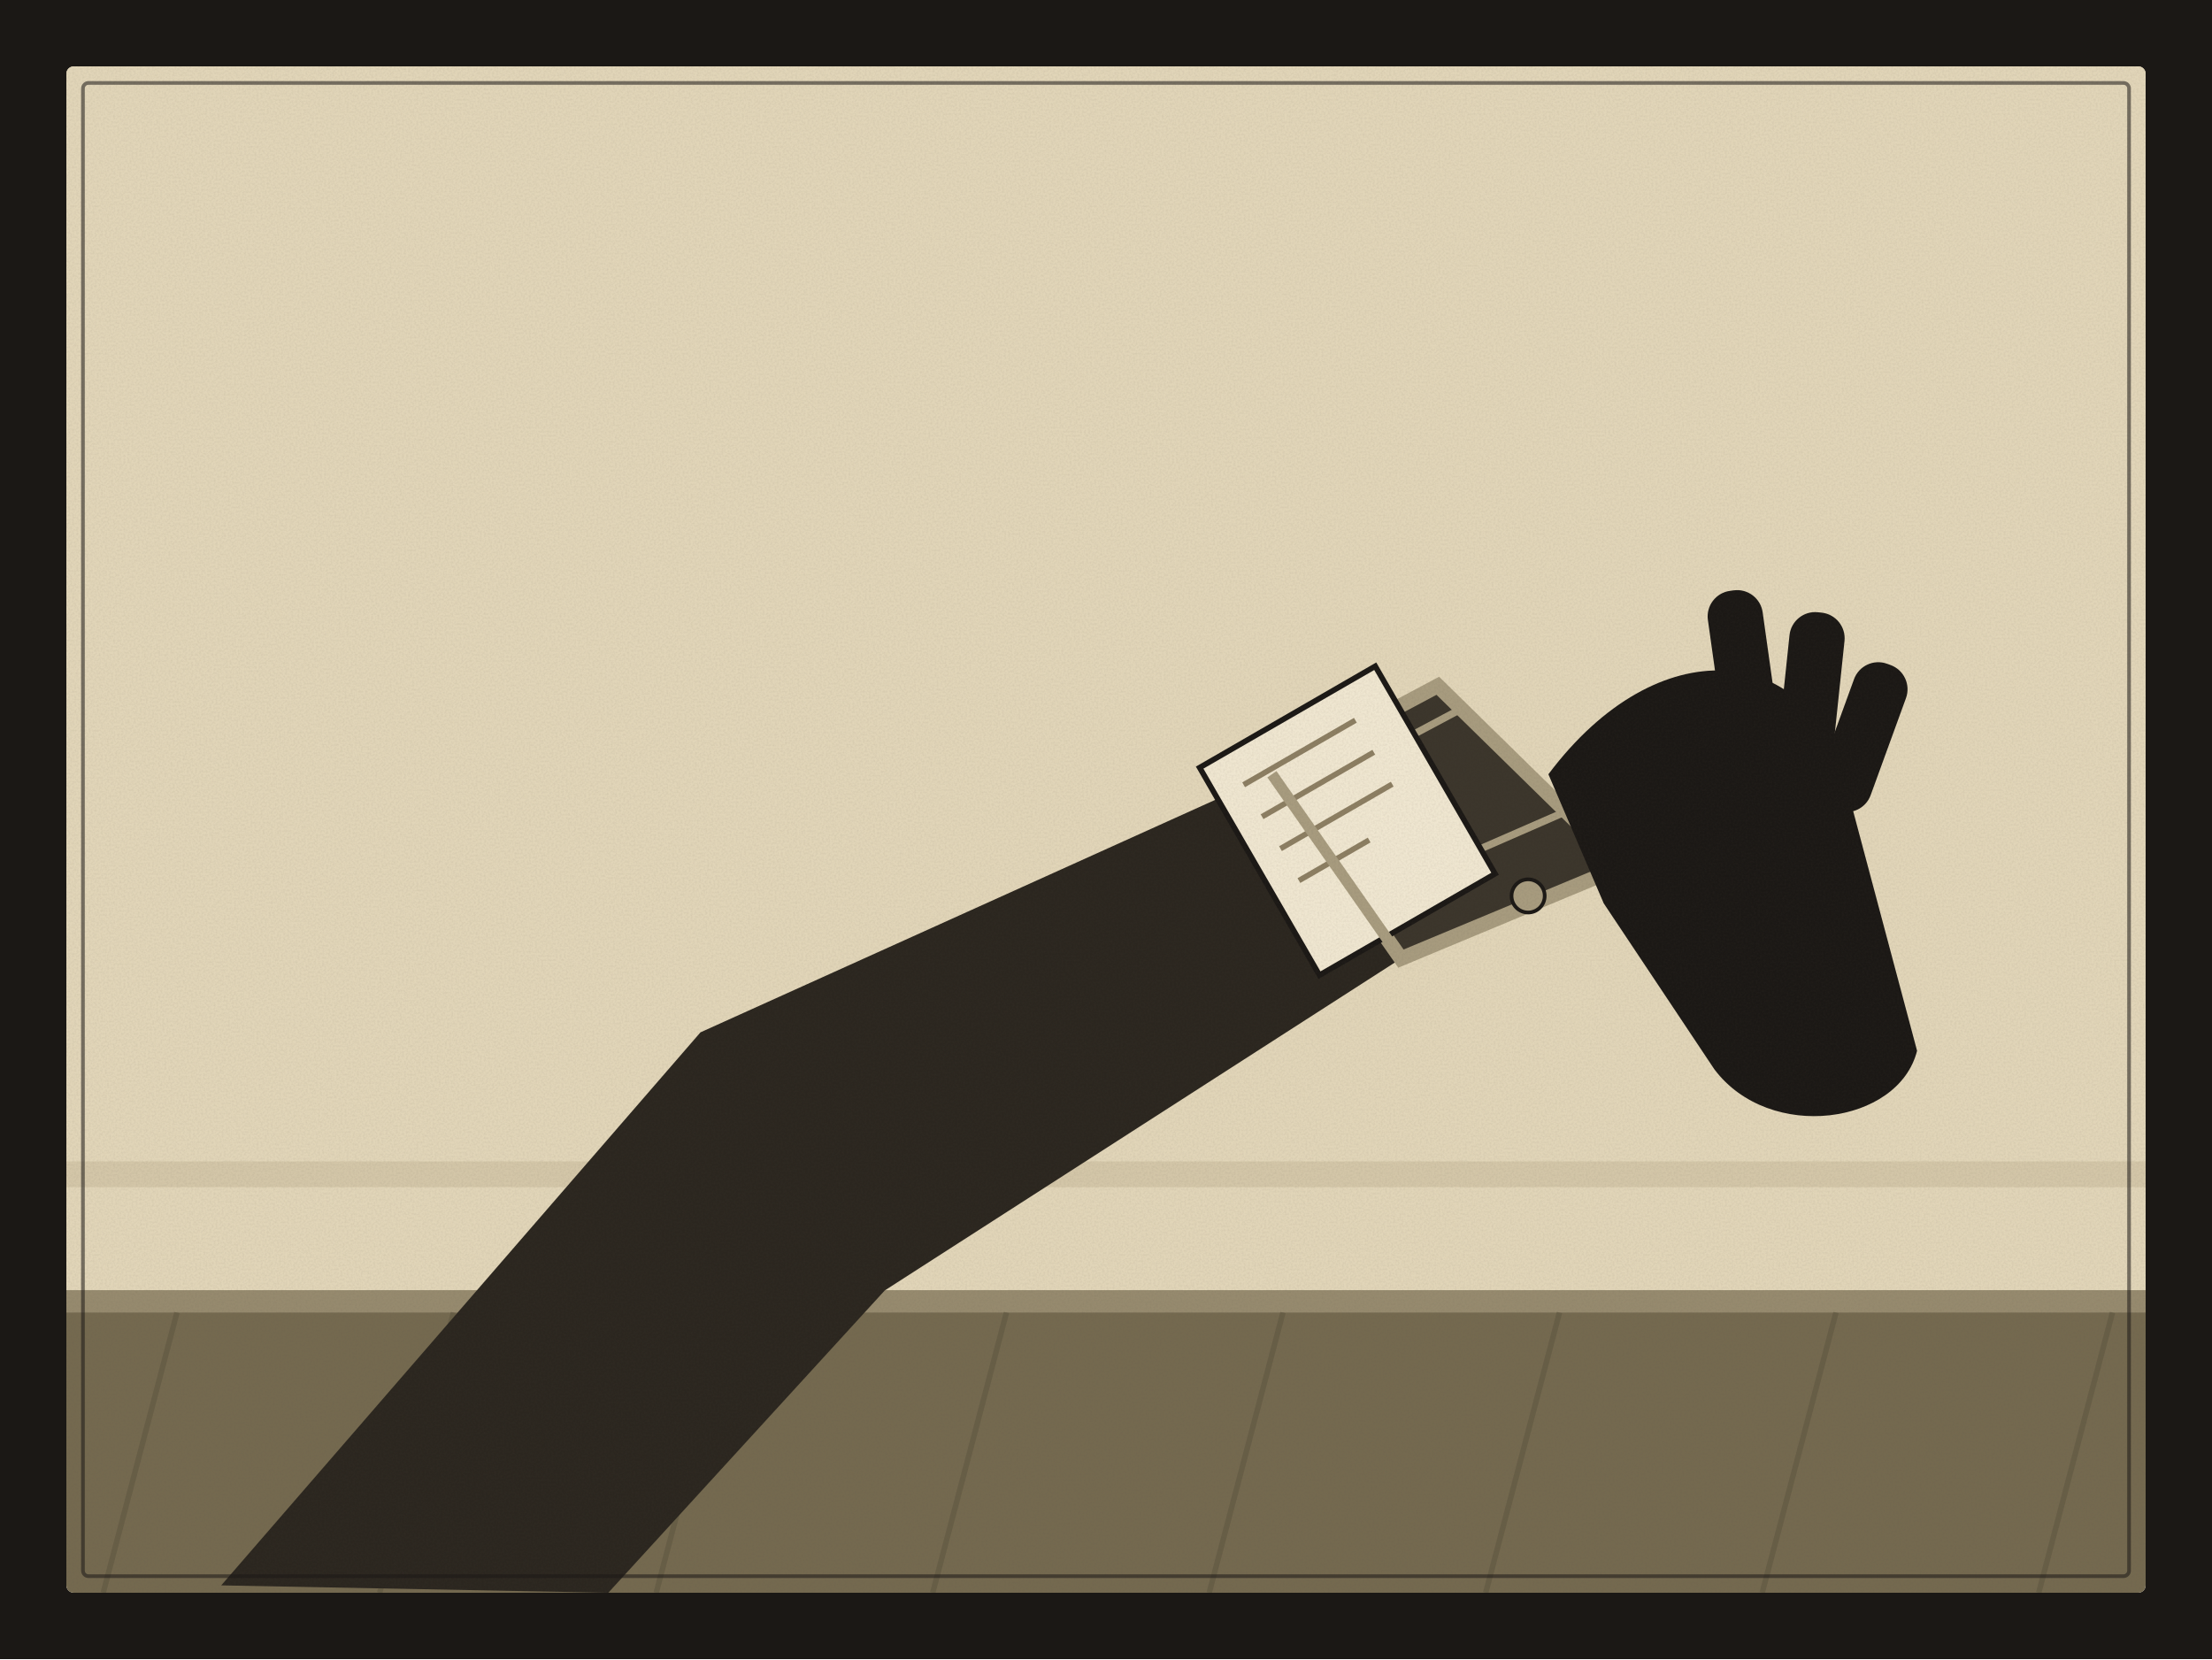
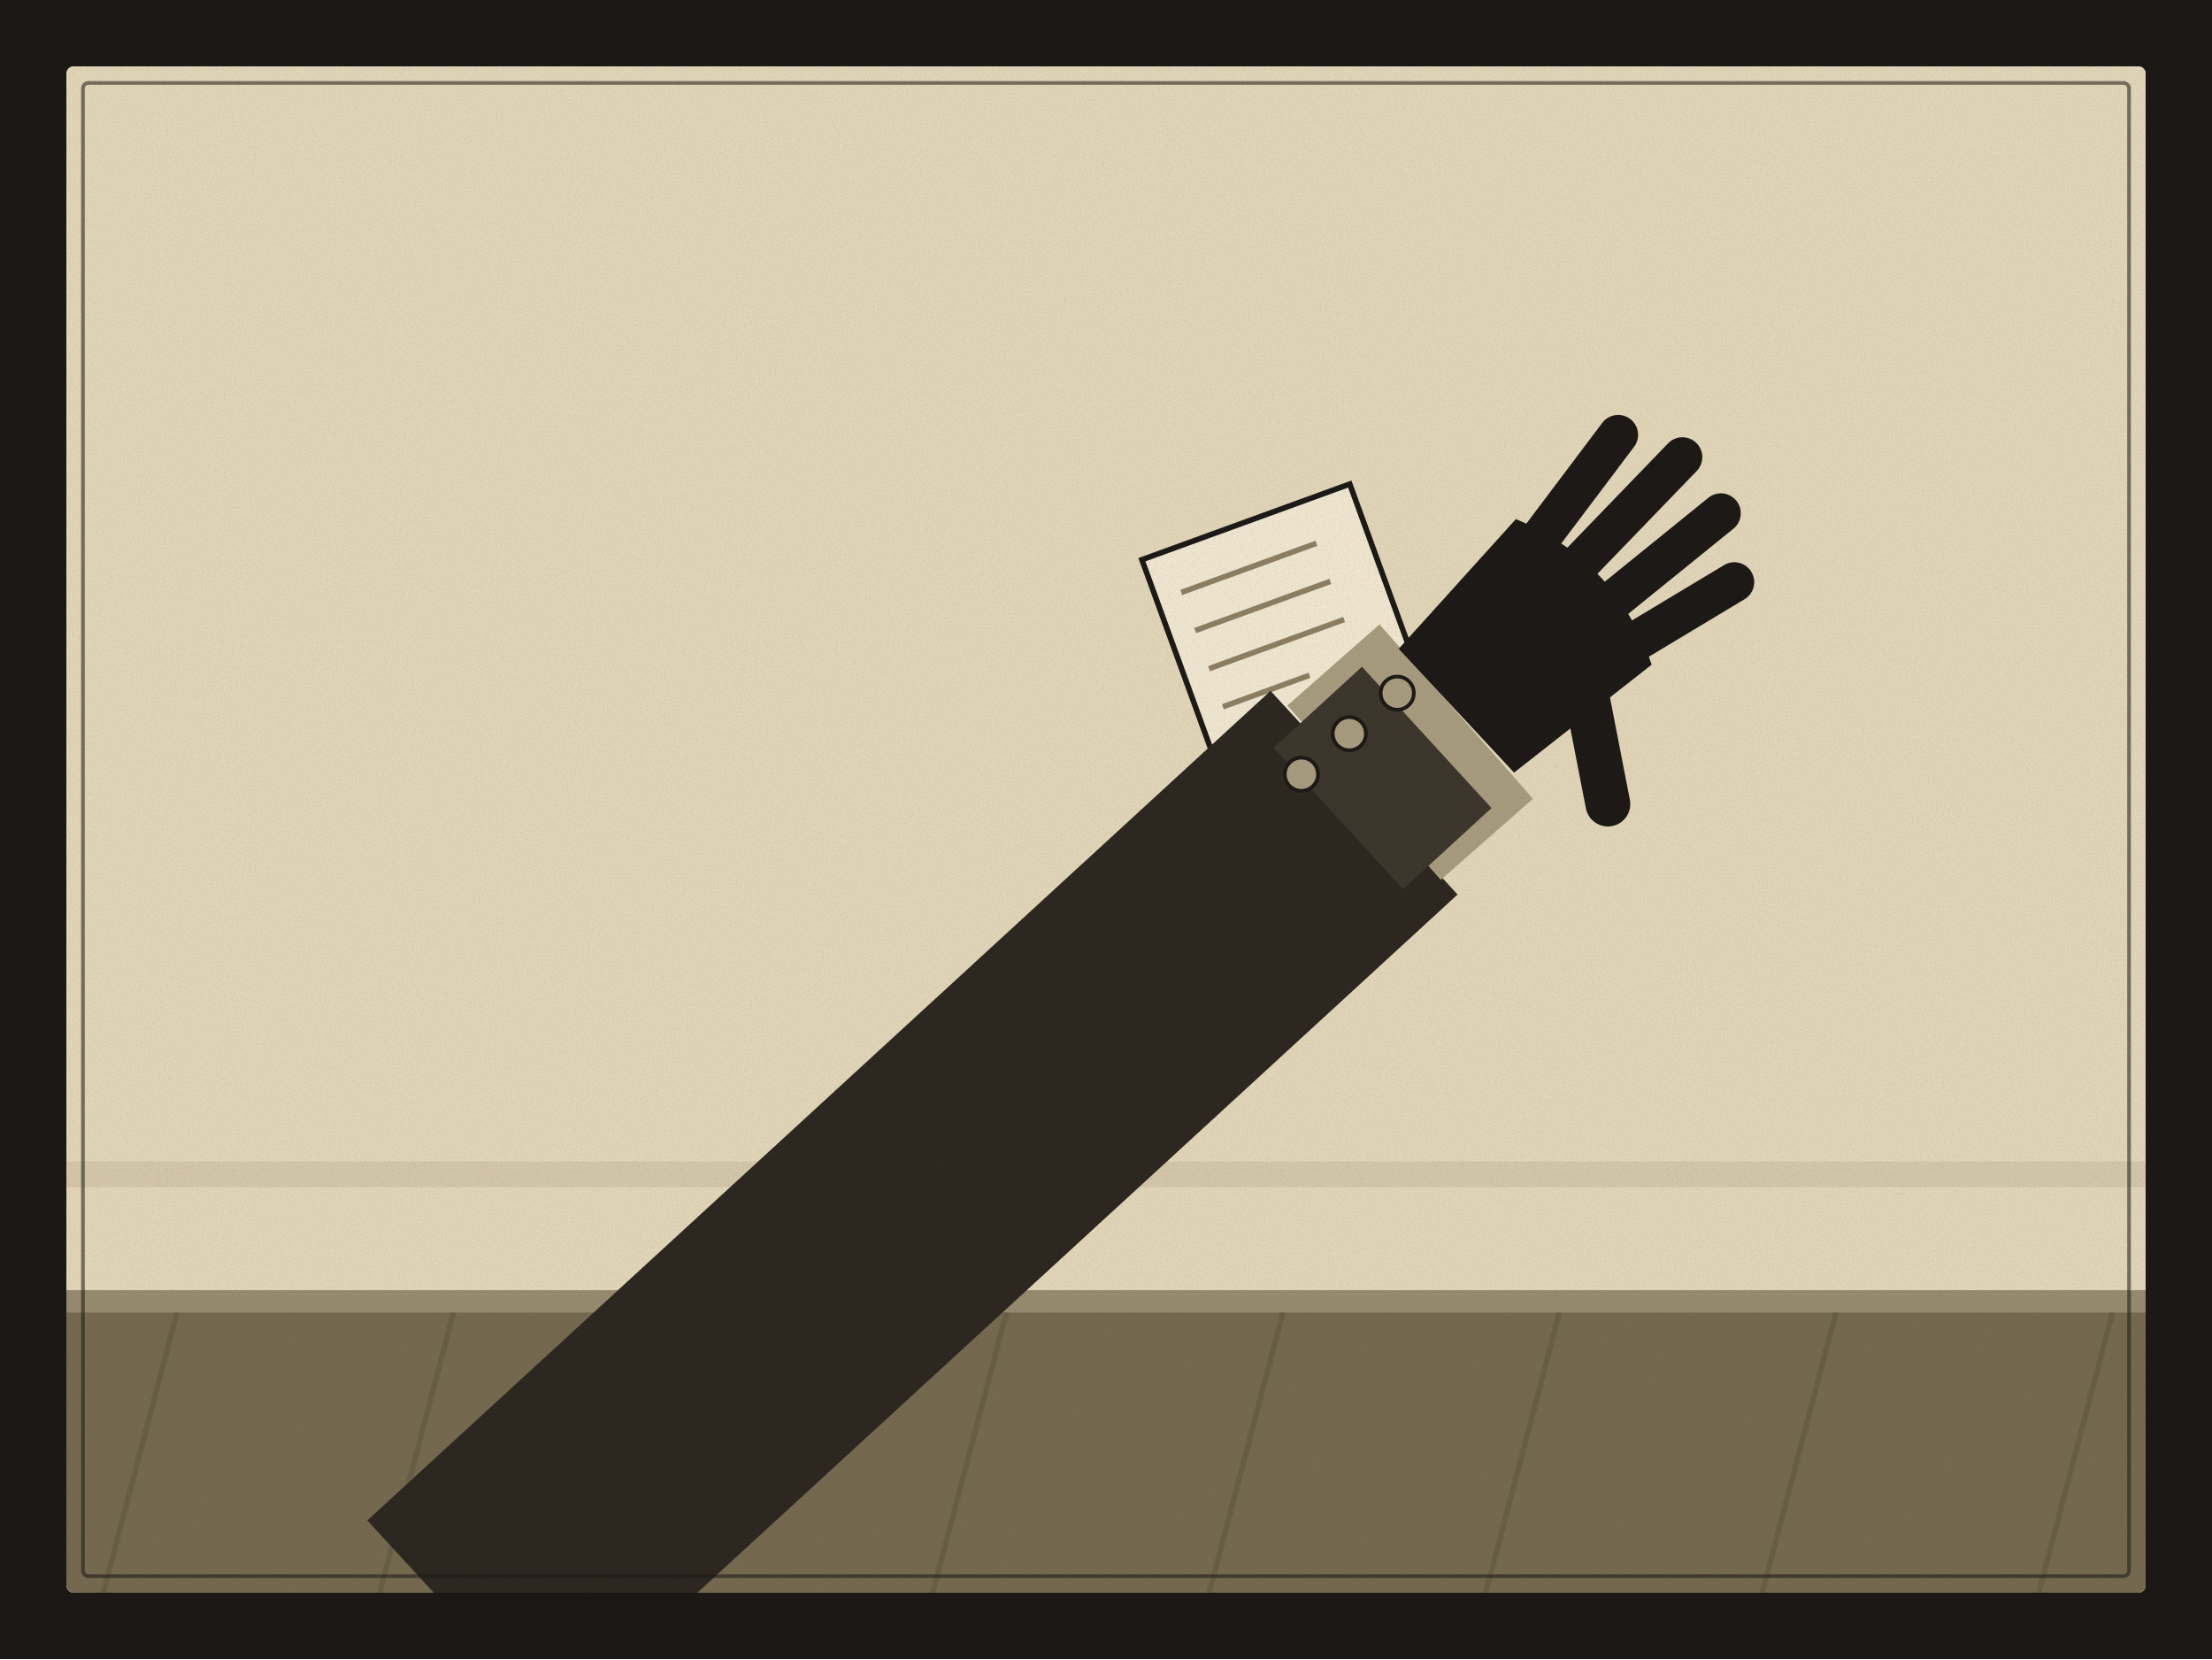
<svg xmlns="http://www.w3.org/2000/svg" viewBox="0 0 1200 900" width="1200" height="900">
  <defs>
    <linearGradient id="sky" x1="0" y1="0" x2="0" y2="1">
      <stop offset="0" stop-color="#e4d8bd" />
      <stop offset="1" stop-color="#f6efdf" />
    </linearGradient>
    <radialGradient id="glow">
      <stop offset="0" stop-color="#fffaf0" stop-opacity=".9" />
      <stop offset="1" stop-color="#fffaf0" stop-opacity="0" />
    </radialGradient>
    <filter id="grain" x="0" y="0" width="100%" height="100%">
      <feTurbulence type="fractalNoise" baseFrequency="0.9" numOctaves="2" seed="7" result="n" />
      <feColorMatrix type="matrix" values="0 0 0 0 0.1  0 0 0 0 0.08  0 0 0 0 0.06  0 0 0 0.9 -0.3" />
    </filter>
    <clipPath id="panel">
      <rect x="36" y="36" width="1128" height="828" rx="4" />
    </clipPath>
  </defs>
  <rect width="1200" height="900" fill="#1b1815" />
  <g clip-path="url(#panel)">
    <rect x="36" y="36" width="1128" height="828" fill="url(#sky)" />
    <rect x="36" y="36" width="1128" height="664" fill="#e1d5b8" />
    <rect x="36" y="630" width="1128" height="14" fill="#d3c6a8" />
    <rect x="36" y="700" width="1128" height="200" fill="#74694f" />
    <rect x="36" y="700" width="1128" height="12" fill="#968a6e" />
    <path d="M 96,712 L 56,864" stroke="#5f5640" stroke-width="3" opacity=".6" />
    <path d="M 246,712 L 206,864" stroke="#5f5640" stroke-width="3" opacity=".6" />
    <path d="M 396,712 L 356,864" stroke="#5f5640" stroke-width="3" opacity=".6" />
    <path d="M 546,712 L 506,864" stroke="#5f5640" stroke-width="3" opacity=".6" />
    <path d="M 696,712 L 656,864" stroke="#5f5640" stroke-width="3" opacity=".6" />
    <path d="M 846,712 L 806,864" stroke="#5f5640" stroke-width="3" opacity=".6" />
    <path d="M 996,712 L 956,864" stroke="#5f5640" stroke-width="3" opacity=".6" />
    <path d="M 1146,712 L 1106,864" stroke="#5f5640" stroke-width="3" opacity=".6" />
-     <path d="M 120,860 L 380,560 L 690,420 L 760,520 L 480,700 L 330,864 Z" fill="#2b261f" />
-     <path d="M 690,420 L 780,372 L 880,470 L 760,520 Z" fill="#3b352b" stroke="#a79b7e" stroke-width="8" />
-     <circle cx="715" cy="448" r="9" fill="#a79b7e" stroke="#1b1815" stroke-width="2" />
-     <circle cx="753" cy="461" r="9" fill="#a79b7e" stroke="#1b1815" stroke-width="2" />
-     <circle cx="791" cy="473" r="9" fill="#a79b7e" stroke="#1b1815" stroke-width="2" />
-     <circle cx="829" cy="486" r="9" fill="#a79b7e" stroke="#1b1815" stroke-width="2" />
-     <path d="M 700,434 L 790,386 M 740,488 L 850,440" stroke="#a79b7e" stroke-width="4" />
-     <path d="M 840,420 C 900,340 980,350 1000,420 L 1040,570 C 1030,610 960,620 930,580 L 870,490 Z" fill="#1b1815" />
-     <rect x="930" y="320" width="30" height="84" rx="14" fill="#1b1815" transform="rotate(-8 945 360)" />
-     <rect x="968" y="332" width="30" height="84" rx="14" fill="#1b1815" transform="rotate(6 983 372)" />
-     <rect x="996" y="358" width="30" height="84" rx="14" fill="#1b1815" transform="rotate(20 1011 398)" />
-     <g transform="translate(706,500) rotate(-30)">
-       <rect x="-6" y="-100" width="110" height="130" fill="#efe6d0" stroke="#1b1815" stroke-width="3" />
-       <path d="M 10,-80 l 70,0 M 10,-60 l 70,0 M 10,-40 l 70,0 M 10,-20 l 44,0" stroke="#8c7e62" stroke-width="3" />
+     <g transform="translate(640,360) rotate(-20)">
+       <rect x="0" y="-60" width="120" height="150" fill="#efe6d0" stroke="#1b1815" stroke-width="3" />
+       <path d="M 14,-36 l 78,0 M 14,-14 l 78,0 M 14,8 l 78,0 M 14,30 l 50,0" stroke="#8c7e62" stroke-width="3" />
+       <circle cx="96" cy="64" r="10" fill="#7a4a3a" />
    </g>
-     <path d="M 690,420 L 760,520" stroke="#a79b7e" stroke-width="6" />
+     <path d="M 250,880 L 740,430" stroke="#2b261f" stroke-width="150" />
+     <path d="M 740,430 L 790,386" stroke="#a79b7e" stroke-width="126" />
+     <path d="M 726,444 L 774,400" stroke="#3b352b" stroke-width="104" />
+     <circle cx="706" cy="420" r="9" fill="#a79b7e" stroke="#1b1815" stroke-width="2" />
+     <circle cx="732" cy="398" r="9" fill="#a79b7e" stroke="#1b1815" stroke-width="2" />
+     <circle cx="758" cy="376" r="9" fill="#a79b7e" stroke="#1b1815" stroke-width="2" />
+     <path d="M 686,382 L 740,330" stroke="#efe6d0" stroke-width="3" opacity="0" />
+     <g transform="translate(796,380) rotate(47) scale(1.35)" fill="#1b1815">
+       <path d="M -34,6 L 34,6 L 40,-64 Q 0,-82 -40,-64 Z" />
+       <rect x="-35" y="-126" width="16" height="70" rx="8" transform="rotate(-10 -27 -62)" />
+       <rect x="-17" y="-138" width="16" height="82" rx="8" transform="rotate(-3 -9 -62)" />
+       <rect x="2" y="-134" width="16" height="78" rx="8" transform="rotate(4 10 -62)" />
+       <rect x="20" y="-120" width="16" height="64" rx="8" transform="rotate(12 28 -62)" />
+       <rect x="30" y="-46" width="18" height="62" rx="9" transform="rotate(-58 36 -30)" />
+     </g>
    <rect x="36" y="36" width="1128" height="828" filter="url(#grain)" opacity=".16" />
  </g>
  <rect x="45" y="45" width="1110" height="810" rx="3" fill="none" stroke="#1b1815" stroke-width="2" opacity=".55" clip-path="url(#panel)" />
</svg>
